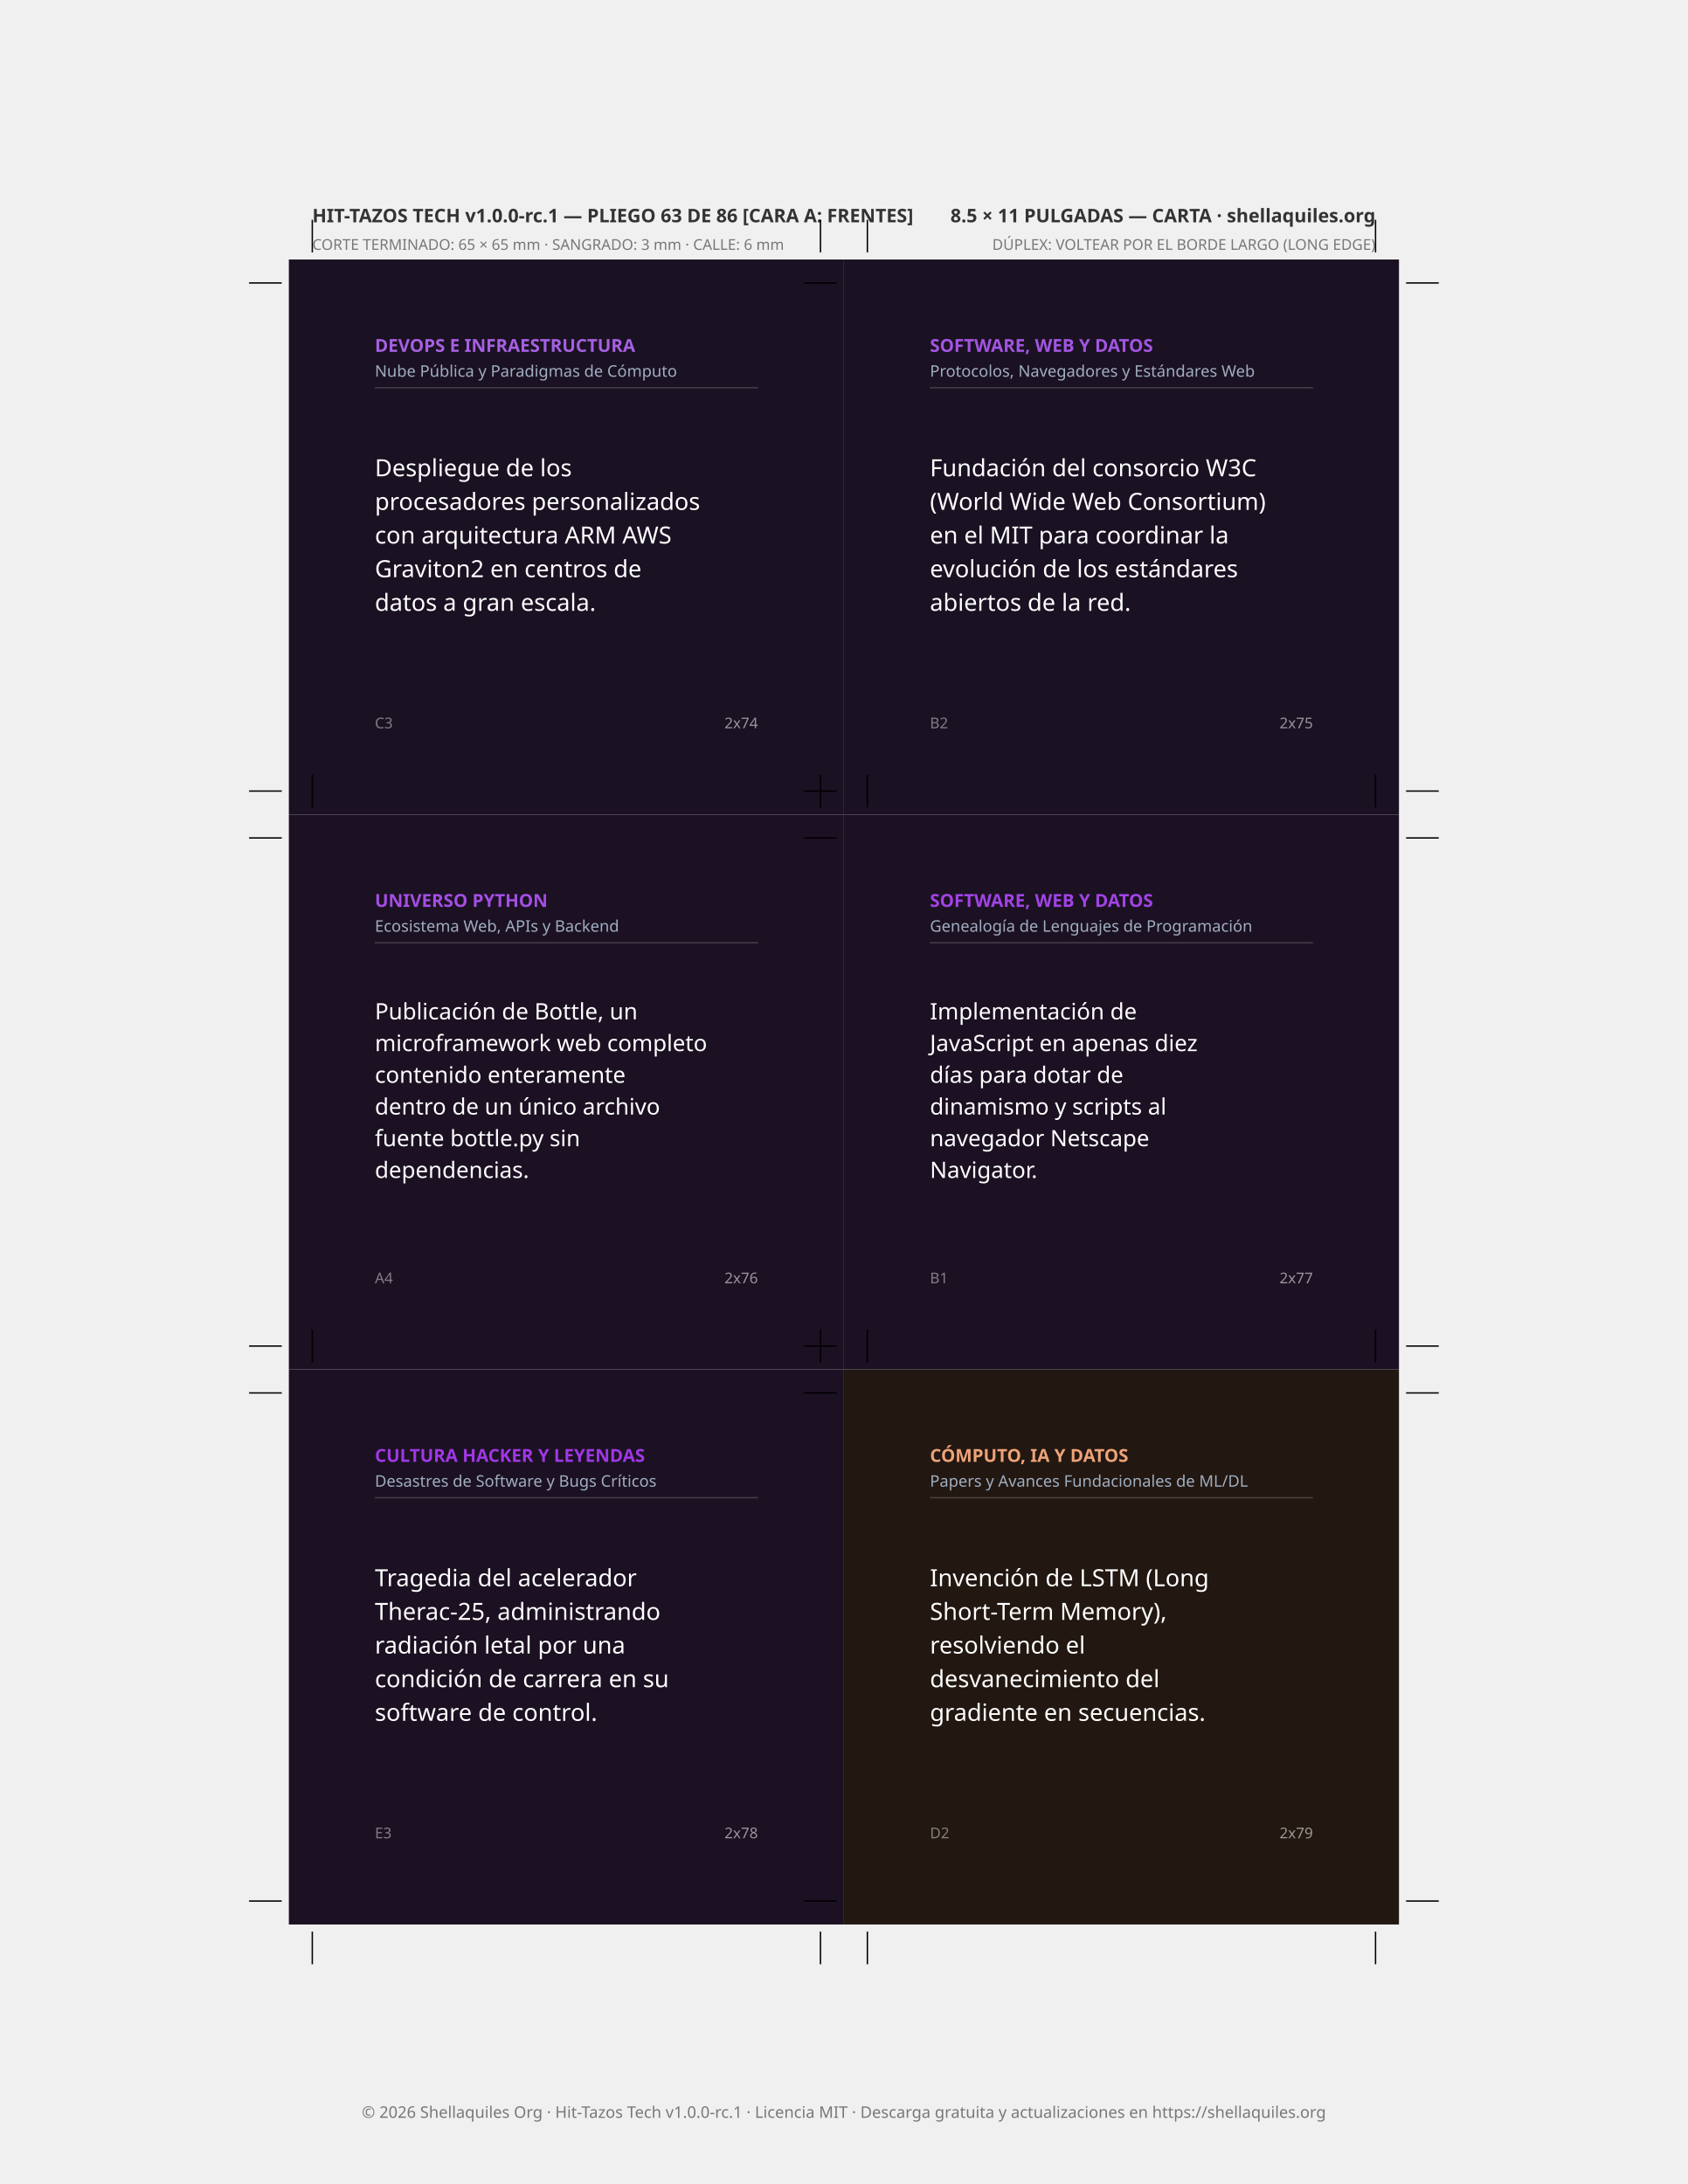
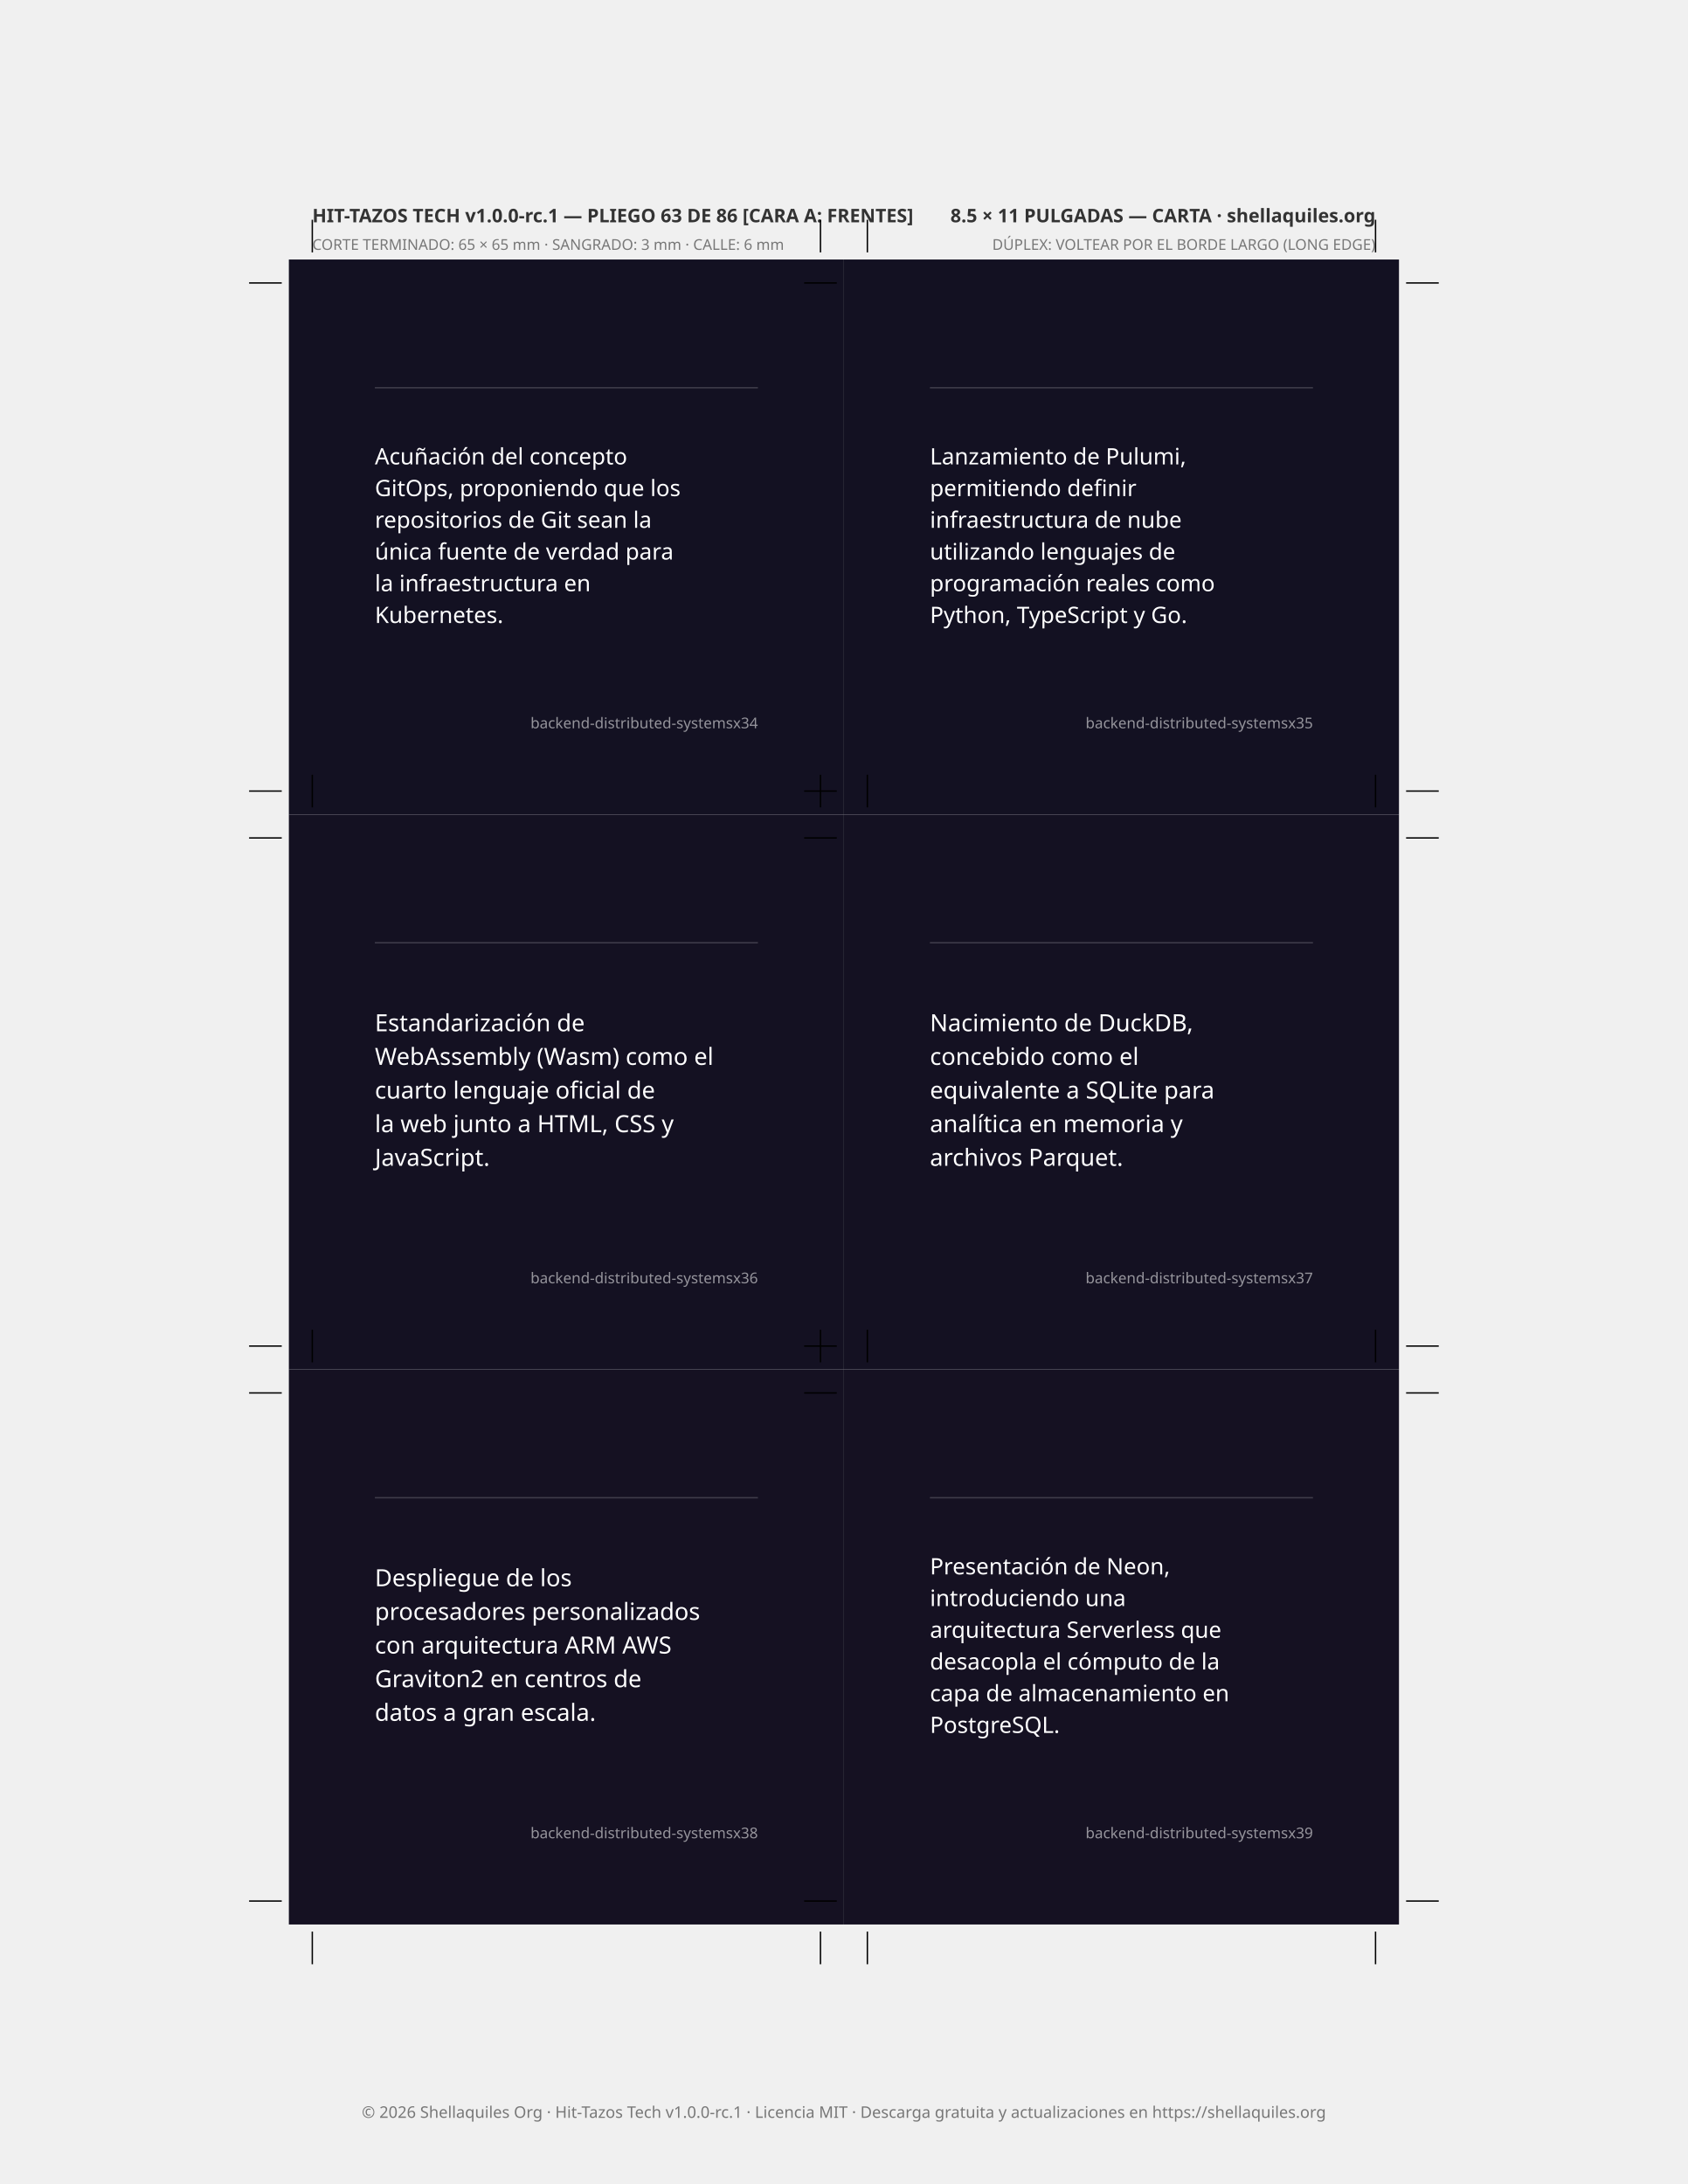
<svg xmlns="http://www.w3.org/2000/svg" width="215.9mm" height="279.4mm" viewBox="0 0 612 792" style="background-color: #ffffff;">
  <g id="encabezado_pliego">
    <text x="113.24" y="80.61" font-family="'Outfit', sans-serif" font-size="6.8" font-weight="700" fill="#333333">HIT-TAZOS TECH v1.0.0-rc.1 — PLIEGO 63 DE 86 [CARA A: FRENTES]</text>
    <text x="498.76" y="80.61" font-family="'Outfit', sans-serif" font-size="6.8" font-weight="700" fill="#333333" text-anchor="end">8.5 × 11 PULGADAS — CARTA · shellaquiles.org</text>
    <text x="113.24" y="90.61" font-family="'Outfit', sans-serif" font-size="5.4" font-weight="500" fill="#777777">CORTE TERMINADO: 65 × 65 mm · SANGRADO: 3 mm · CALLE: 6 mm</text>
    <text x="498.76" y="90.61" font-family="'Outfit', sans-serif" font-size="5.4" font-weight="500" fill="#777777" text-anchor="end">DÚPLEX: VOLTEAR POR EL BORDE LARGO (LONG EDGE)</text>
  </g>
  <g id="tarjetas_frente">
-     <g id="carta_2_74_frente">
+     <g id="carta_backend-distributed-systems_34_frente">
      <g stroke="#000000" stroke-width="0.5" stroke-linecap="square">
        <line x1="90.57" y1="102.61" x2="101.91" y2="102.61" />
        <line x1="113.24" y1="79.94" x2="113.24" y2="91.28" />
        <line x1="308.83" y1="102.61" x2="320.17" y2="102.61" />
        <line x1="297.50" y1="79.94" x2="297.50" y2="91.28" />
        <line x1="90.57" y1="286.87" x2="101.91" y2="286.87" />
        <line x1="113.24" y1="298.20" x2="113.24" y2="309.54" />
        <line x1="308.83" y1="286.87" x2="320.17" y2="286.87" />
        <line x1="297.50" y1="298.20" x2="297.50" y2="309.54" />
      </g>
-       <rect x="104.74" y="94.11" width="201.26" height="201.26" fill="#1a1122" />
+       <rect x="104.74" y="94.11" width="201.26" height="201.26" fill="#131122" />
      <g transform="translate(113.24, 102.61)">
-         <text x="22.68" y="25" font-family="'Outfit', sans-serif" font-size="6.5" font-weight="800" fill="#a660e2">DEVOPS E INFRAESTRUCTURA</text>
-         <text x="22.68" y="34" font-family="'Outfit', sans-serif" font-size="5.8" font-weight="400" fill="#a0aec0">Nube Pública y Paradigmas de Cómputo</text>
+         <text x="22.68" y="25" font-family="'Outfit', sans-serif" font-size="6.5" font-weight="800" fill="#988edc" />
+         <text x="22.68" y="34" font-family="'Outfit', sans-serif" font-size="5.8" font-weight="400" fill="#a0aec0" />
        <line x1="22.68" y1="38" x2="161.57" y2="38" stroke="rgba(255,255,255,0.18)" stroke-width="0.5" />
-         <text font-family="'Outfit', sans-serif" font-size="8.6" font-weight="400" fill="#ffffff">
-           <tspan x="22.68" y="70.1">Despliegue de los</tspan>
-           <tspan x="22.68" y="82.3">procesadores personalizados</tspan>
-           <tspan x="22.68" y="94.5">con arquitectura ARM AWS</tspan>
-           <tspan x="22.68" y="106.7">Graviton2 en centros de</tspan>
-           <tspan x="22.68" y="118.9">datos a gran escala.</tspan>
+         <text font-family="'Outfit', sans-serif" font-size="8.2" font-weight="400" fill="#ffffff">
+           <tspan x="22.68" y="65.8">Acuñación del concepto</tspan>
+           <tspan x="22.68" y="77.3">GitOps, proponiendo que los</tspan>
+           <tspan x="22.68" y="88.8">repositorios de Git sean la</tspan>
+           <tspan x="22.68" y="100.3">única fuente de verdad para</tspan>
+           <tspan x="22.68" y="111.8">la infraestructura en</tspan>
+           <tspan x="22.68" y="123.3">Kubernetes.</tspan>
        </text>
-         <text x="22.68" y="161.5" font-family="'Outfit', sans-serif" font-size="5.4" font-weight="500" fill="rgba(255,255,255,0.45)">C3</text>
-         <text x="161.57" y="161.5" font-family="'Space Grotesk', sans-serif" font-size="5.4" font-weight="500" fill="rgba(255,255,255,0.55)" text-anchor="end">2x74</text>
+         <text x="22.68" y="161.5" font-family="'Outfit', sans-serif" font-size="5.4" font-weight="500" fill="rgba(255,255,255,0.45)" />
+         <text x="161.57" y="161.5" font-family="'Space Grotesk', sans-serif" font-size="5.4" font-weight="500" fill="rgba(255,255,255,0.55)" text-anchor="end">backend-distributed-systemsx34</text>
      </g>
    </g>
-     <g id="carta_2_75_frente">
+     <g id="carta_backend-distributed-systems_35_frente">
      <g stroke="#000000" stroke-width="0.5" stroke-linecap="square">
        <line x1="291.83" y1="102.61" x2="303.17" y2="102.61" />
        <line x1="314.50" y1="79.94" x2="314.50" y2="91.28" />
        <line x1="510.09" y1="102.61" x2="521.43" y2="102.61" />
        <line x1="498.76" y1="79.94" x2="498.76" y2="91.28" />
        <line x1="291.83" y1="286.87" x2="303.17" y2="286.87" />
        <line x1="314.50" y1="298.20" x2="314.50" y2="309.54" />
        <line x1="510.09" y1="286.87" x2="521.43" y2="286.87" />
        <line x1="498.76" y1="298.20" x2="498.76" y2="309.54" />
      </g>
-       <rect x="306.00" y="94.11" width="201.26" height="201.26" fill="#1a1122" />
+       <rect x="306.00" y="94.11" width="201.26" height="201.26" fill="#131122" />
      <g transform="translate(314.50, 102.61)">
-         <text x="22.68" y="25" font-family="'Outfit', sans-serif" font-size="6.5" font-weight="800" fill="#a355e2">SOFTWARE, WEB Y DATOS</text>
-         <text x="22.68" y="34" font-family="'Outfit', sans-serif" font-size="5.8" font-weight="400" fill="#a0aec0">Protocolos, Navegadores y Estándares Web</text>
+         <text x="22.68" y="25" font-family="'Outfit', sans-serif" font-size="6.5" font-weight="800" fill="#9284db" />
+         <text x="22.68" y="34" font-family="'Outfit', sans-serif" font-size="5.8" font-weight="400" fill="#a0aec0" />
        <line x1="22.68" y1="38" x2="161.57" y2="38" stroke="rgba(255,255,255,0.18)" stroke-width="0.5" />
-         <text font-family="'Outfit', sans-serif" font-size="8.6" font-weight="400" fill="#ffffff">
-           <tspan x="22.68" y="70.1">Fundación del consorcio W3C</tspan>
-           <tspan x="22.68" y="82.3">(World Wide Web Consortium)</tspan>
-           <tspan x="22.68" y="94.5">en el MIT para coordinar la</tspan>
-           <tspan x="22.68" y="106.7">evolución de los estándares</tspan>
-           <tspan x="22.68" y="118.9">abiertos de la red.</tspan>
+         <text font-family="'Outfit', sans-serif" font-size="8.2" font-weight="400" fill="#ffffff">
+           <tspan x="22.68" y="65.8">Lanzamiento de Pulumi,</tspan>
+           <tspan x="22.68" y="77.3">permitiendo definir</tspan>
+           <tspan x="22.68" y="88.8">infraestructura de nube</tspan>
+           <tspan x="22.68" y="100.3">utilizando lenguajes de</tspan>
+           <tspan x="22.68" y="111.8">programación reales como</tspan>
+           <tspan x="22.68" y="123.3">Python, TypeScript y Go.</tspan>
        </text>
-         <text x="22.68" y="161.5" font-family="'Outfit', sans-serif" font-size="5.4" font-weight="500" fill="rgba(255,255,255,0.45)">B2</text>
-         <text x="161.57" y="161.5" font-family="'Space Grotesk', sans-serif" font-size="5.4" font-weight="500" fill="rgba(255,255,255,0.55)" text-anchor="end">2x75</text>
+         <text x="22.68" y="161.5" font-family="'Outfit', sans-serif" font-size="5.4" font-weight="500" fill="rgba(255,255,255,0.45)" />
+         <text x="161.57" y="161.5" font-family="'Space Grotesk', sans-serif" font-size="5.4" font-weight="500" fill="rgba(255,255,255,0.55)" text-anchor="end">backend-distributed-systemsx35</text>
      </g>
    </g>
-     <g id="carta_2_76_frente">
+     <g id="carta_backend-distributed-systems_36_frente">
      <g stroke="#000000" stroke-width="0.5" stroke-linecap="square">
        <line x1="90.57" y1="303.87" x2="101.91" y2="303.87" />
        <line x1="113.24" y1="281.20" x2="113.24" y2="292.54" />
        <line x1="308.83" y1="303.87" x2="320.17" y2="303.87" />
        <line x1="297.50" y1="281.20" x2="297.50" y2="292.54" />
        <line x1="90.57" y1="488.13" x2="101.91" y2="488.13" />
        <line x1="113.24" y1="499.46" x2="113.24" y2="510.80" />
        <line x1="308.83" y1="488.13" x2="320.17" y2="488.13" />
        <line x1="297.50" y1="499.46" x2="297.50" y2="510.80" />
      </g>
-       <rect x="104.74" y="295.37" width="201.26" height="201.26" fill="#1b1122" />
+       <rect x="104.74" y="295.37" width="201.26" height="201.26" fill="#141122" />
      <g transform="translate(113.24, 303.87)">
-         <text x="22.68" y="25" font-family="'Outfit', sans-serif" font-size="6.5" font-weight="800" fill="#a44ee4">UNIVERSO PYTHON</text>
-         <text x="22.68" y="34" font-family="'Outfit', sans-serif" font-size="5.8" font-weight="400" fill="#a0aec0">Ecosistema Web, APIs y Backend</text>
+         <text x="22.68" y="25" font-family="'Outfit', sans-serif" font-size="6.5" font-weight="800" fill="#8c7adc" />
+         <text x="22.68" y="34" font-family="'Outfit', sans-serif" font-size="5.8" font-weight="400" fill="#a0aec0" />
        <line x1="22.68" y1="38" x2="161.57" y2="38" stroke="rgba(255,255,255,0.18)" stroke-width="0.5" />
-         <text font-family="'Outfit', sans-serif" font-size="8.2" font-weight="400" fill="#ffffff">
-           <tspan x="22.68" y="65.8">Publicación de Bottle, un</tspan>
-           <tspan x="22.68" y="77.3">microframework web completo</tspan>
-           <tspan x="22.68" y="88.8">contenido enteramente</tspan>
-           <tspan x="22.68" y="100.3">dentro de un único archivo</tspan>
-           <tspan x="22.68" y="111.8">fuente bottle.py sin</tspan>
-           <tspan x="22.68" y="123.3">dependencias.</tspan>
+         <text font-family="'Outfit', sans-serif" font-size="8.6" font-weight="400" fill="#ffffff">
+           <tspan x="22.68" y="70.1">Estandarización de</tspan>
+           <tspan x="22.68" y="82.3">WebAssembly (Wasm) como el</tspan>
+           <tspan x="22.68" y="94.5">cuarto lenguaje oficial de</tspan>
+           <tspan x="22.68" y="106.7">la web junto a HTML, CSS y</tspan>
+           <tspan x="22.68" y="118.9">JavaScript.</tspan>
        </text>
-         <text x="22.68" y="161.5" font-family="'Outfit', sans-serif" font-size="5.4" font-weight="500" fill="rgba(255,255,255,0.45)">A4</text>
-         <text x="161.57" y="161.5" font-family="'Space Grotesk', sans-serif" font-size="5.4" font-weight="500" fill="rgba(255,255,255,0.55)" text-anchor="end">2x76</text>
+         <text x="22.68" y="161.5" font-family="'Outfit', sans-serif" font-size="5.4" font-weight="500" fill="rgba(255,255,255,0.45)" />
+         <text x="161.57" y="161.5" font-family="'Space Grotesk', sans-serif" font-size="5.4" font-weight="500" fill="rgba(255,255,255,0.55)" text-anchor="end">backend-distributed-systemsx36</text>
      </g>
    </g>
-     <g id="carta_2_77_frente">
+     <g id="carta_backend-distributed-systems_37_frente">
      <g stroke="#000000" stroke-width="0.5" stroke-linecap="square">
        <line x1="291.83" y1="303.87" x2="303.17" y2="303.87" />
        <line x1="314.50" y1="281.20" x2="314.50" y2="292.54" />
        <line x1="510.09" y1="303.87" x2="521.43" y2="303.87" />
        <line x1="498.76" y1="281.20" x2="498.76" y2="292.54" />
        <line x1="291.83" y1="488.13" x2="303.17" y2="488.13" />
        <line x1="314.50" y1="499.46" x2="314.50" y2="510.80" />
        <line x1="510.09" y1="488.13" x2="521.43" y2="488.13" />
        <line x1="498.76" y1="499.46" x2="498.76" y2="510.80" />
      </g>
-       <rect x="306.00" y="295.37" width="201.26" height="201.26" fill="#1b1122" />
+       <rect x="306.00" y="295.37" width="201.26" height="201.26" fill="#141122" />
      <g transform="translate(314.50, 303.87)">
-         <text x="22.68" y="25" font-family="'Outfit', sans-serif" font-size="6.5" font-weight="800" fill="#a243e5">SOFTWARE, WEB Y DATOS</text>
-         <text x="22.68" y="34" font-family="'Outfit', sans-serif" font-size="5.8" font-weight="400" fill="#a0aec0">Genealogía de Lenguajes de Programación</text>
+         <text x="22.68" y="25" font-family="'Outfit', sans-serif" font-size="6.5" font-weight="800" fill="#8974dc" />
+         <text x="22.68" y="34" font-family="'Outfit', sans-serif" font-size="5.8" font-weight="400" fill="#a0aec0" />
        <line x1="22.68" y1="38" x2="161.57" y2="38" stroke="rgba(255,255,255,0.18)" stroke-width="0.5" />
-         <text font-family="'Outfit', sans-serif" font-size="8.2" font-weight="400" fill="#ffffff">
-           <tspan x="22.68" y="65.8">Implementación de</tspan>
-           <tspan x="22.68" y="77.3">JavaScript en apenas diez</tspan>
-           <tspan x="22.68" y="88.8">días para dotar de</tspan>
-           <tspan x="22.68" y="100.3">dinamismo y scripts al</tspan>
-           <tspan x="22.68" y="111.8">navegador Netscape</tspan>
-           <tspan x="22.68" y="123.3">Navigator.</tspan>
+         <text font-family="'Outfit', sans-serif" font-size="8.6" font-weight="400" fill="#ffffff">
+           <tspan x="22.68" y="70.1">Nacimiento de DuckDB,</tspan>
+           <tspan x="22.68" y="82.3">concebido como el</tspan>
+           <tspan x="22.68" y="94.5">equivalente a SQLite para</tspan>
+           <tspan x="22.68" y="106.7">analítica en memoria y</tspan>
+           <tspan x="22.68" y="118.9">archivos Parquet.</tspan>
        </text>
-         <text x="22.68" y="161.5" font-family="'Outfit', sans-serif" font-size="5.4" font-weight="500" fill="rgba(255,255,255,0.45)">B1</text>
-         <text x="161.57" y="161.5" font-family="'Space Grotesk', sans-serif" font-size="5.4" font-weight="500" fill="rgba(255,255,255,0.55)" text-anchor="end">2x77</text>
+         <text x="22.68" y="161.5" font-family="'Outfit', sans-serif" font-size="5.4" font-weight="500" fill="rgba(255,255,255,0.45)" />
+         <text x="161.57" y="161.5" font-family="'Space Grotesk', sans-serif" font-size="5.4" font-weight="500" fill="rgba(255,255,255,0.55)" text-anchor="end">backend-distributed-systemsx37</text>
      </g>
    </g>
-     <g id="carta_2_78_frente">
+     <g id="carta_backend-distributed-systems_38_frente">
      <g stroke="#000000" stroke-width="0.5" stroke-linecap="square">
        <line x1="90.57" y1="505.13" x2="101.91" y2="505.13" />
        <line x1="113.24" y1="482.46" x2="113.24" y2="493.80" />
        <line x1="308.83" y1="505.13" x2="320.17" y2="505.13" />
        <line x1="297.50" y1="482.46" x2="297.50" y2="493.80" />
        <line x1="90.57" y1="689.39" x2="101.91" y2="689.39" />
        <line x1="113.24" y1="700.72" x2="113.24" y2="712.06" />
        <line x1="308.83" y1="689.39" x2="320.17" y2="689.39" />
        <line x1="297.50" y1="700.72" x2="297.50" y2="712.06" />
      </g>
-       <rect x="104.74" y="496.63" width="201.26" height="201.26" fill="#1b1122" />
+       <rect x="104.74" y="496.63" width="201.26" height="201.26" fill="#151122" />
      <g transform="translate(113.24, 505.13)">
-         <text x="22.68" y="25" font-family="'Outfit', sans-serif" font-size="6.5" font-weight="800" fill="#a037e6">CULTURA HACKER Y LEYENDAS</text>
-         <text x="22.68" y="34" font-family="'Outfit', sans-serif" font-size="5.8" font-weight="400" fill="#a0aec0">Desastres de Software y Bugs Críticos</text>
+         <text x="22.68" y="25" font-family="'Outfit', sans-serif" font-size="6.5" font-weight="800" fill="#8469dd" />
+         <text x="22.68" y="34" font-family="'Outfit', sans-serif" font-size="5.8" font-weight="400" fill="#a0aec0" />
        <line x1="22.68" y1="38" x2="161.57" y2="38" stroke="rgba(255,255,255,0.18)" stroke-width="0.5" />
        <text font-family="'Outfit', sans-serif" font-size="8.6" font-weight="400" fill="#ffffff">
-           <tspan x="22.68" y="70.1">Tragedia del acelerador</tspan>
-           <tspan x="22.68" y="82.3">Therac-25, administrando</tspan>
-           <tspan x="22.68" y="94.5">radiación letal por una</tspan>
-           <tspan x="22.68" y="106.7">condición de carrera en su</tspan>
-           <tspan x="22.68" y="118.9">software de control.</tspan>
+           <tspan x="22.68" y="70.1">Despliegue de los</tspan>
+           <tspan x="22.68" y="82.3">procesadores personalizados</tspan>
+           <tspan x="22.68" y="94.5">con arquitectura ARM AWS</tspan>
+           <tspan x="22.68" y="106.7">Graviton2 en centros de</tspan>
+           <tspan x="22.68" y="118.9">datos a gran escala.</tspan>
        </text>
-         <text x="22.68" y="161.5" font-family="'Outfit', sans-serif" font-size="5.4" font-weight="500" fill="rgba(255,255,255,0.45)">E3</text>
-         <text x="161.57" y="161.5" font-family="'Space Grotesk', sans-serif" font-size="5.4" font-weight="500" fill="rgba(255,255,255,0.55)" text-anchor="end">2x78</text>
+         <text x="22.68" y="161.5" font-family="'Outfit', sans-serif" font-size="5.4" font-weight="500" fill="rgba(255,255,255,0.45)" />
+         <text x="161.57" y="161.5" font-family="'Space Grotesk', sans-serif" font-size="5.4" font-weight="500" fill="rgba(255,255,255,0.55)" text-anchor="end">backend-distributed-systemsx38</text>
      </g>
    </g>
-     <g id="carta_2_79_frente">
+     <g id="carta_backend-distributed-systems_39_frente">
      <g stroke="#000000" stroke-width="0.5" stroke-linecap="square">
        <line x1="291.83" y1="505.13" x2="303.17" y2="505.13" />
        <line x1="314.50" y1="482.46" x2="314.50" y2="493.80" />
        <line x1="510.09" y1="505.13" x2="521.43" y2="505.13" />
        <line x1="498.76" y1="482.46" x2="498.76" y2="493.80" />
        <line x1="291.83" y1="689.39" x2="303.17" y2="689.39" />
        <line x1="314.50" y1="700.72" x2="314.50" y2="712.06" />
        <line x1="510.09" y1="689.39" x2="521.43" y2="689.39" />
        <line x1="498.76" y1="700.72" x2="498.76" y2="712.06" />
      </g>
-       <rect x="306.00" y="496.63" width="201.26" height="201.26" fill="#221711" />
+       <rect x="306.00" y="496.63" width="201.26" height="201.26" fill="#151122" />
      <g transform="translate(314.50, 505.13)">
-         <text x="22.68" y="25" font-family="'Outfit', sans-serif" font-size="6.5" font-weight="800" fill="#eea377">CÓMPUTO, IA Y DATOS</text>
-         <text x="22.68" y="34" font-family="'Outfit', sans-serif" font-size="5.8" font-weight="400" fill="#a0aec0">Papers y Avances Fundacionales de ML/DL</text>
+         <text x="22.68" y="25" font-family="'Outfit', sans-serif" font-size="6.5" font-weight="800" fill="#7f5fdd" />
+         <text x="22.68" y="34" font-family="'Outfit', sans-serif" font-size="5.8" font-weight="400" fill="#a0aec0" />
        <line x1="22.68" y1="38" x2="161.57" y2="38" stroke="rgba(255,255,255,0.18)" stroke-width="0.5" />
-         <text font-family="'Outfit', sans-serif" font-size="8.6" font-weight="400" fill="#ffffff">
-           <tspan x="22.68" y="70.1">Invención de LSTM (Long</tspan>
-           <tspan x="22.68" y="82.3">Short-Term Memory),</tspan>
-           <tspan x="22.68" y="94.5">resolviendo el</tspan>
-           <tspan x="22.68" y="106.7">desvanecimiento del</tspan>
-           <tspan x="22.68" y="118.9">gradiente en secuencias.</tspan>
+         <text font-family="'Outfit', sans-serif" font-size="8.2" font-weight="400" fill="#ffffff">
+           <tspan x="22.68" y="65.8">Presentación de Neon,</tspan>
+           <tspan x="22.68" y="77.3">introduciendo una</tspan>
+           <tspan x="22.68" y="88.8">arquitectura Serverless que</tspan>
+           <tspan x="22.68" y="100.3">desacopla el cómputo de la</tspan>
+           <tspan x="22.68" y="111.8">capa de almacenamiento en</tspan>
+           <tspan x="22.68" y="123.3">PostgreSQL.</tspan>
        </text>
-         <text x="22.68" y="161.5" font-family="'Outfit', sans-serif" font-size="5.4" font-weight="500" fill="rgba(255,255,255,0.45)">D2</text>
-         <text x="161.57" y="161.5" font-family="'Space Grotesk', sans-serif" font-size="5.4" font-weight="500" fill="rgba(255,255,255,0.55)" text-anchor="end">2x79</text>
+         <text x="22.68" y="161.5" font-family="'Outfit', sans-serif" font-size="5.4" font-weight="500" fill="rgba(255,255,255,0.45)" />
+         <text x="161.57" y="161.5" font-family="'Space Grotesk', sans-serif" font-size="5.4" font-weight="500" fill="rgba(255,255,255,0.55)" text-anchor="end">backend-distributed-systemsx39</text>
      </g>
    </g>
  </g>
  <g id="pie_pliego">
    <text x="306.00" y="768.00" font-family="'Outfit', sans-serif" font-size="5.8" font-weight="500" fill="#777777" text-anchor="middle">© 2026 Shellaquiles Org · Hit-Tazos Tech v1.0.0-rc.1 · Licencia MIT · Descarga gratuita y actualizaciones en https://shellaquiles.org</text>
  </g>
</svg>
